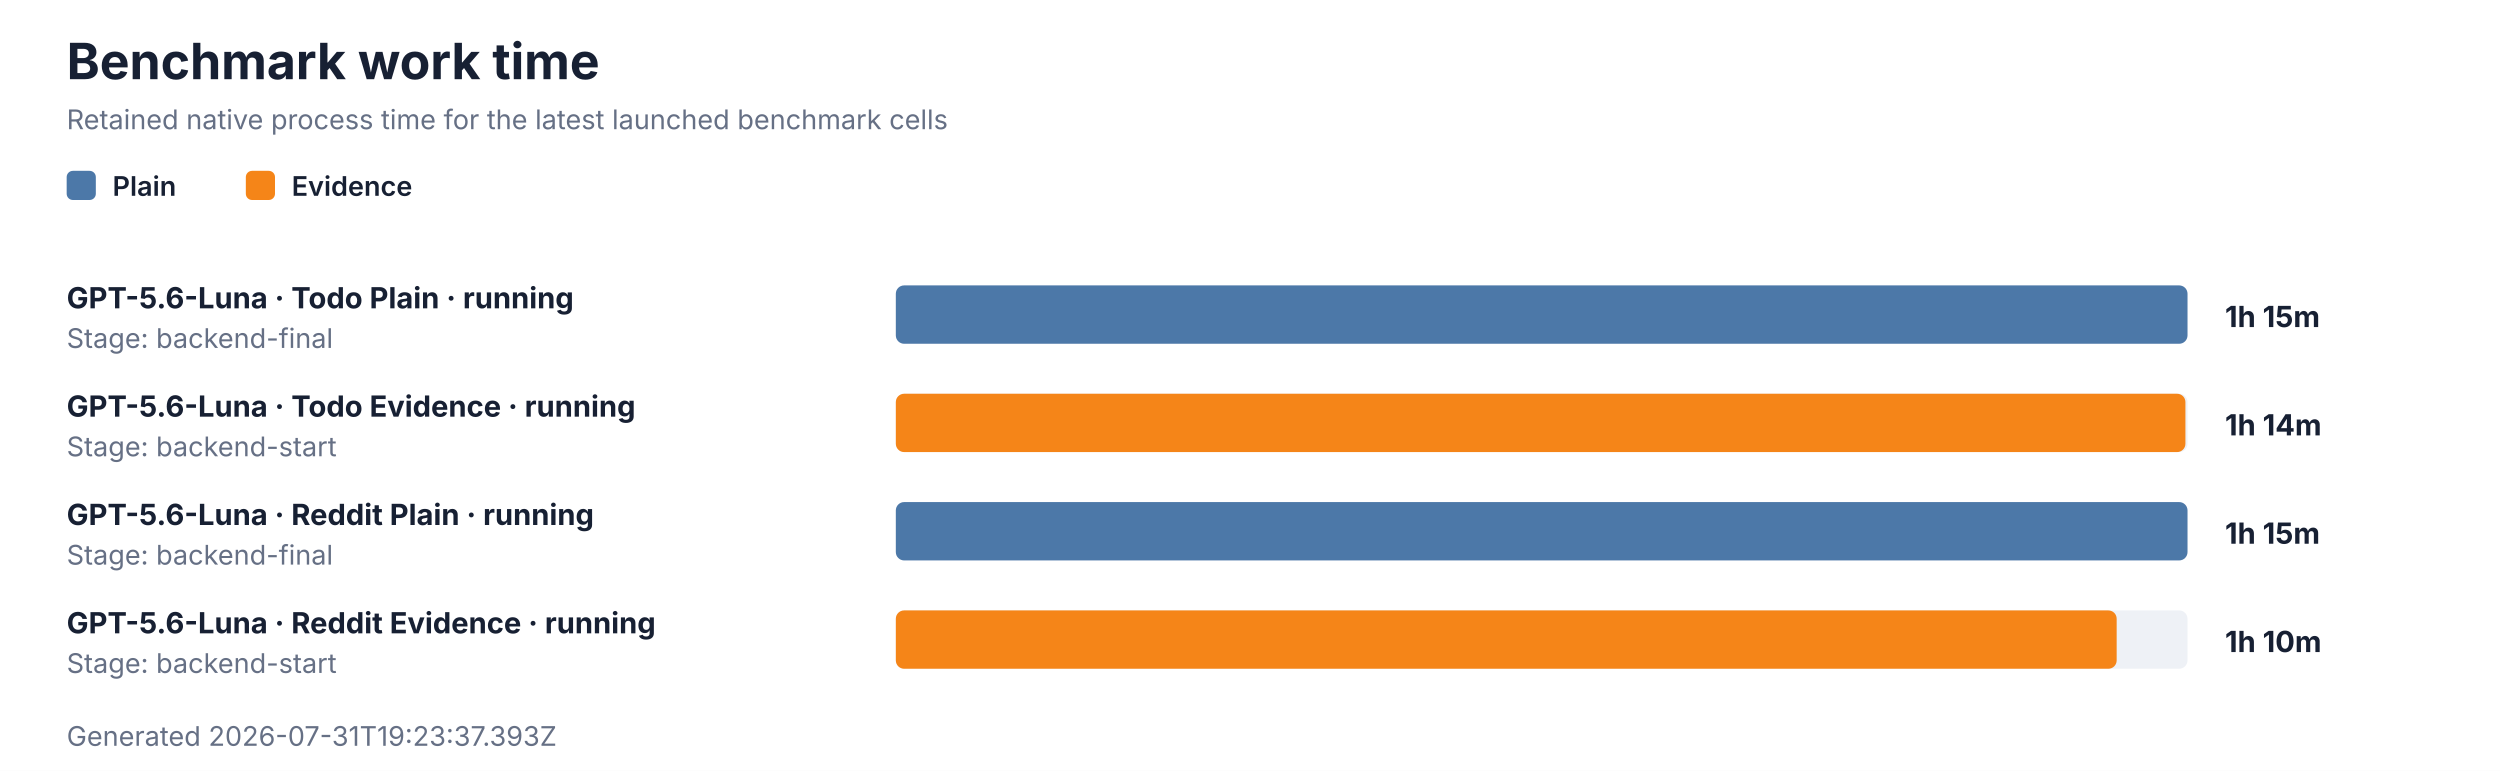
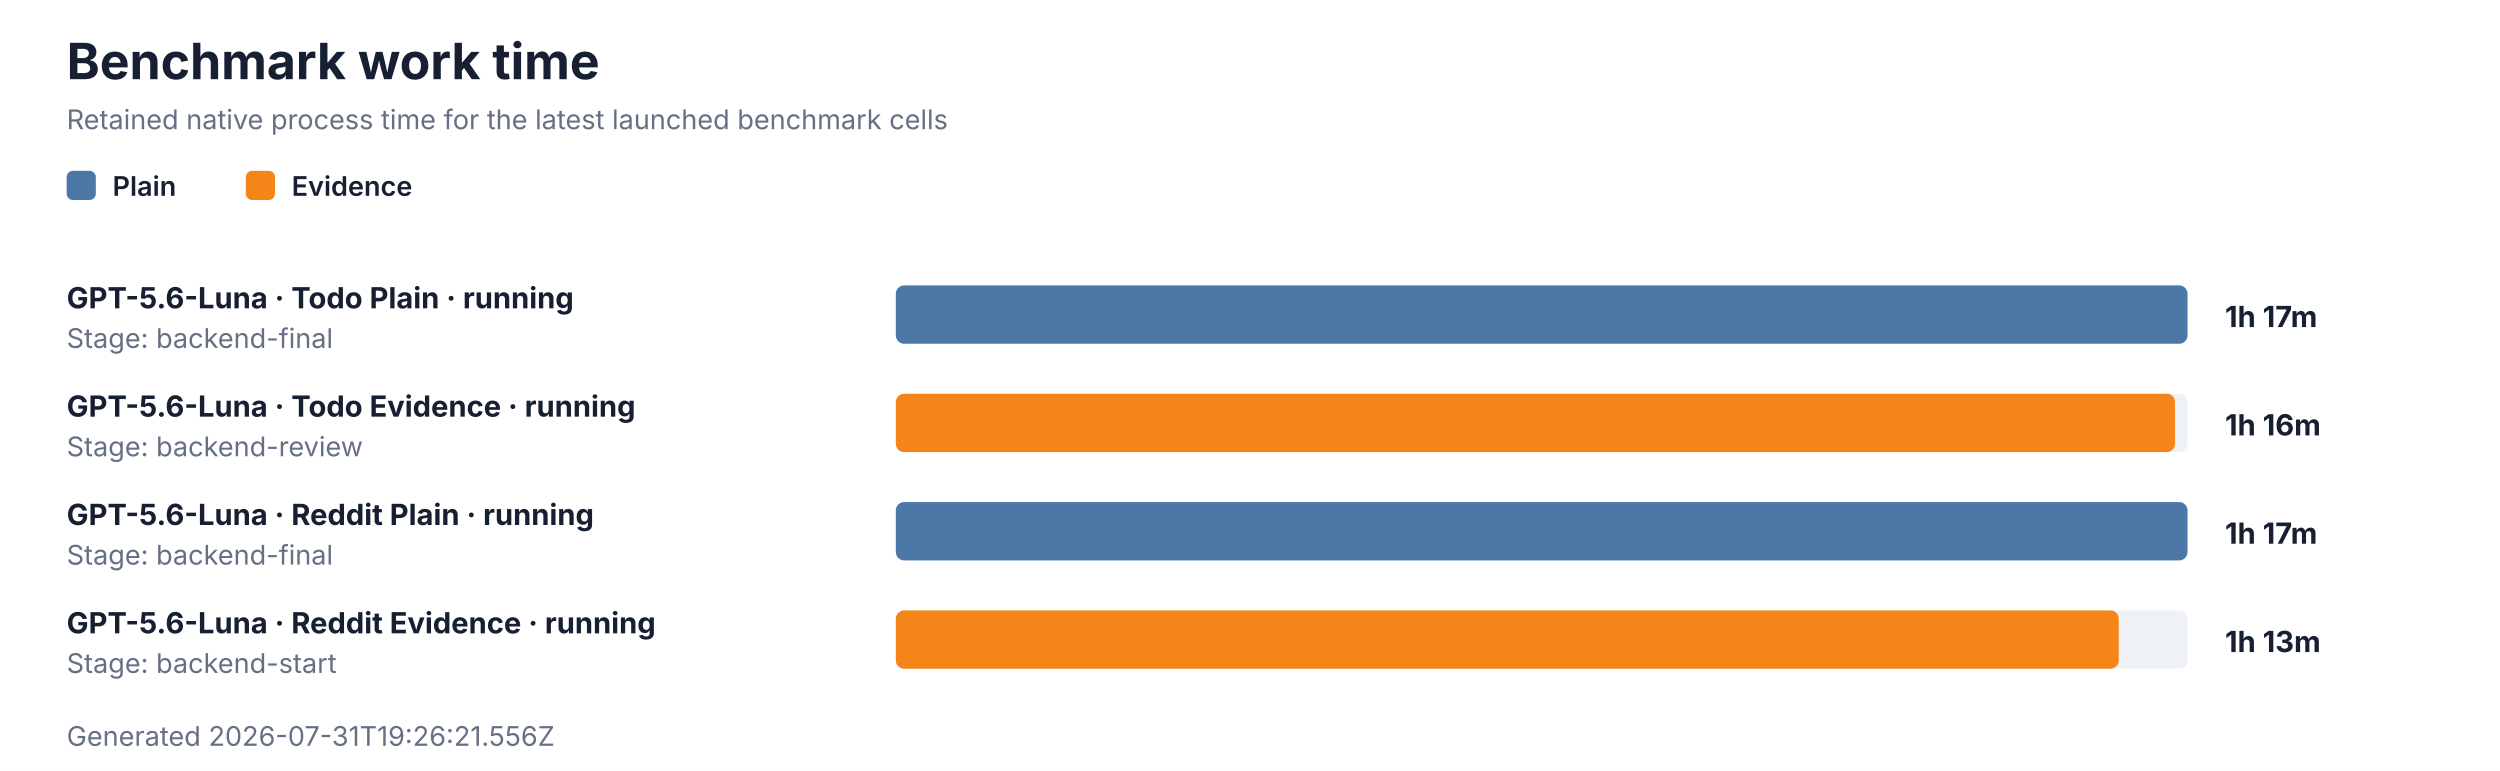
<svg xmlns="http://www.w3.org/2000/svg" role="img" aria-labelledby="title description" viewBox="0 0 1200 370" width="1200" height="370">
  <style>
  text { font-family: Inter, ui-sans-serif, system-ui, -apple-system, BlinkMacSystemFont, 'Segoe UI', sans-serif; fill: #172033; }
  .title { font-size: 24px; font-weight: 700; }
  .subtitle, .stage, .generated { font-size: 13px; fill: #667085; }
  .label { font-size: 14px; font-weight: 650; }
  .value { font-size: 14px; font-weight: 700; }
  .legend { font-size: 13px; font-weight: 600; }
  .empty { font-size: 15px; fill: #667085; }
  .track { fill: #eef1f6; }
</style>
  <rect width="1200" height="370" fill="#ffffff" />
  <text x="32" y="38" class="title">Benchmark work time</text>
  <text x="32" y="62" class="subtitle">Retained native process time for the latest launched benchmark cells</text>
  <rect x="32" y="82" width="14" height="14" rx="3" fill="#4c78a8" />
  <text x="54" y="94" class="legend">Plain</text>
  <rect x="118" y="82" width="14" height="14" rx="3" fill="#f58518" />
  <text x="140" y="94" class="legend">Evidence</text>
  <text x="32" y="148" class="label">GPT-5.6-Luna · Todo Plain · running</text>
  <text x="32" y="167" class="stage">Stage: backend-final</text>
  <rect x="430" y="137" width="620" height="28" rx="4" class="track" />
  <rect x="430" y="137" width="620" height="28" rx="4" fill="#4c78a8" />
-   <text x="1068" y="157" class="value">1h 15m</text>
+   <text x="1068" y="157" class="value">1h 17m</text>
  <text x="32" y="200" class="label">GPT-5.6-Luna · Todo Evidence · running</text>
-   <text x="32" y="219" class="stage">Stage: backend-start</text>
+   <text x="32" y="219" class="stage">Stage: backend-review</text>
  <rect x="430" y="189" width="620" height="28" rx="4" class="track" />
-   <rect x="430" y="189" width="619" height="28" rx="4" fill="#f58518" />
-   <text x="1068" y="209" class="value">1h 14m</text>
+   <rect x="430" y="189" width="614" height="28" rx="4" fill="#f58518" />
+   <text x="1068" y="209" class="value">1h 16m</text>
  <text x="32" y="252" class="label">GPT-5.6-Luna · Reddit Plain · running</text>
  <text x="32" y="271" class="stage">Stage: backend-final</text>
  <rect x="430" y="241" width="620" height="28" rx="4" class="track" />
  <rect x="430" y="241" width="620" height="28" rx="4" fill="#4c78a8" />
-   <text x="1068" y="261" class="value">1h 15m</text>
+   <text x="1068" y="261" class="value">1h 17m</text>
  <text x="32" y="304" class="label">GPT-5.6-Luna · Reddit Evidence · running</text>
  <text x="32" y="323" class="stage">Stage: backend-start</text>
  <rect x="430" y="293" width="620" height="28" rx="4" class="track" />
-   <rect x="430" y="293" width="586" height="28" rx="4" fill="#f58518" />
-   <text x="1068" y="313" class="value">1h 10m</text>
-   <text x="32" y="358" class="generated">Generated 2026-07-31T19:23:37.393Z</text>
+   <rect x="430" y="293" width="587" height="28" rx="4" fill="#f58518" />
+   <text x="1068" y="313" class="value">1h 13m</text>
+   <text x="32" y="358" class="generated">Generated 2026-07-31T19:26:21.556Z</text>
</svg>
